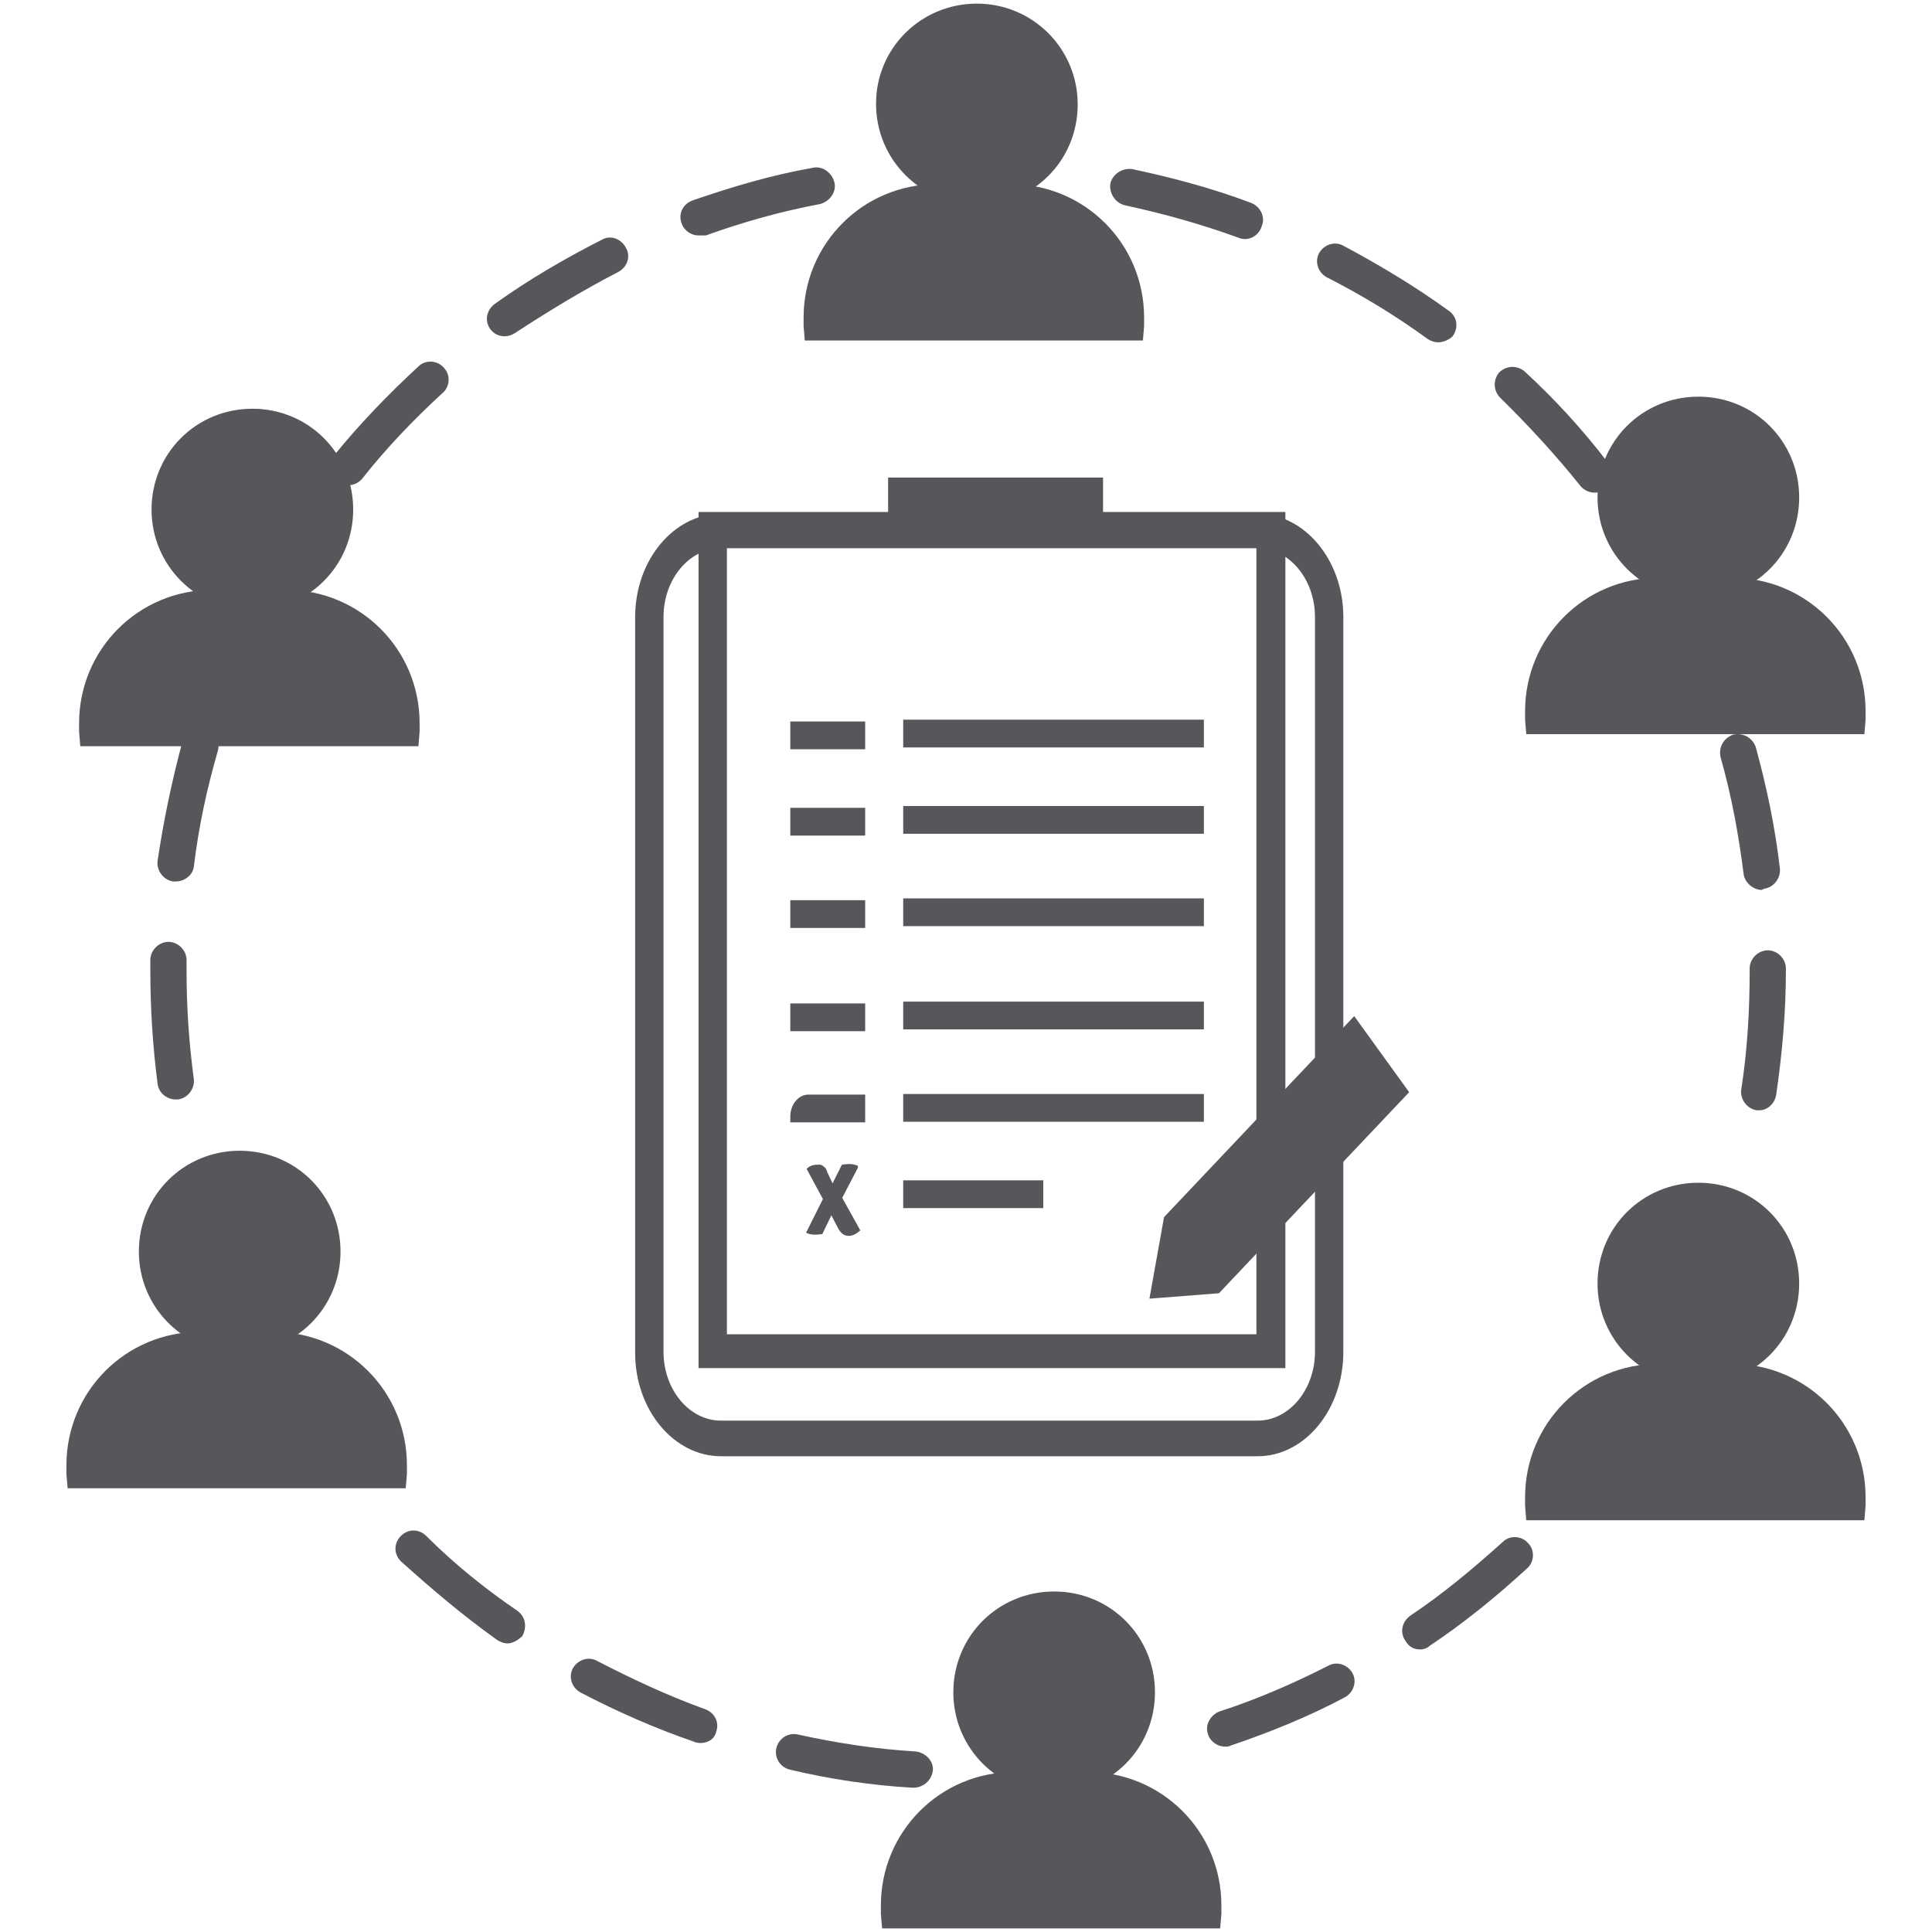
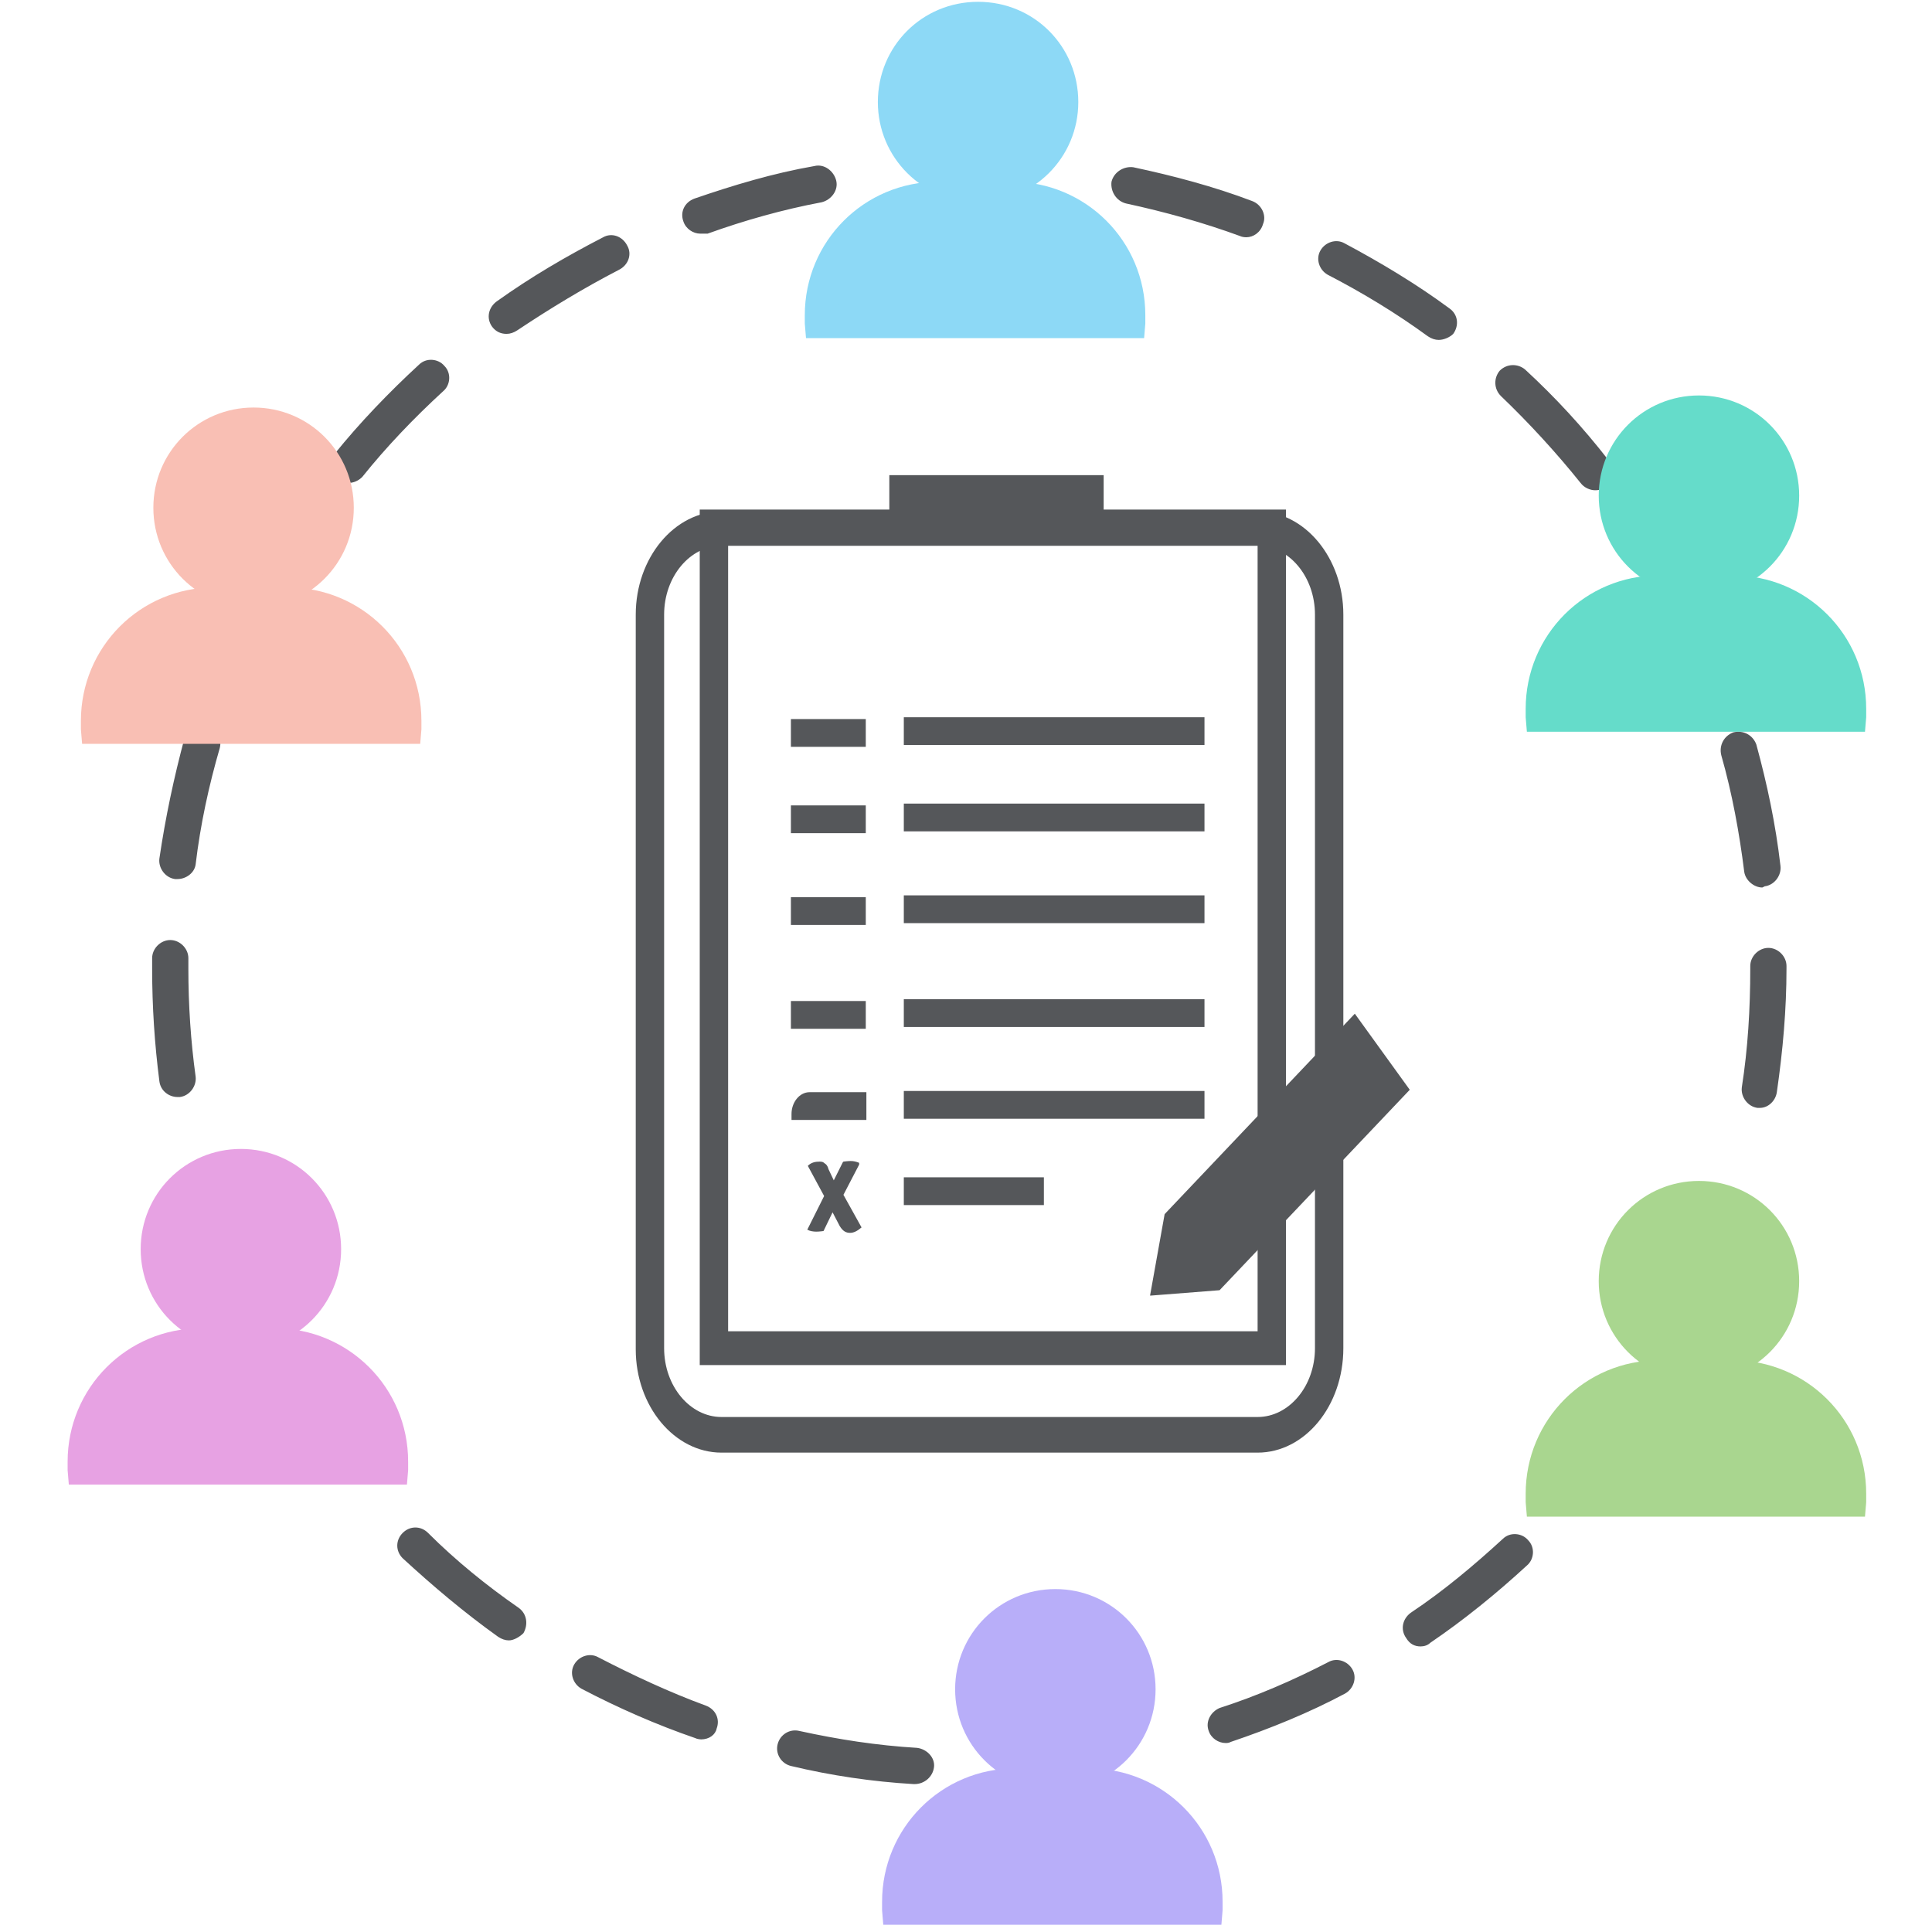
<svg xmlns="http://www.w3.org/2000/svg" id="logos" viewBox="0 0 32 32">
  <defs>
-     <style>.cls-1{fill:#55575a;}</style>
+     <style>.cls-1{fill:#8dd9f6;}.cls-2{fill:#a9d68f;}.cls-3{fill:#65dcca;}.cls-4{fill:#e7a2e3;}.cls-5{fill:#55575a;}.cls-6{fill:#f9bfb4;}.cls-7{fill:#b8aef9;}</style>
  </defs>
-   <path class="cls-1" d="M15.13,29.61h-.02c-.68-.04-1.36-.14-2.03-.3-.16-.04-.26-.2-.22-.36,.04-.16,.2-.26,.36-.22,.64,.14,1.28,.24,1.95,.28,.16,.02,.3,.16,.28,.32-.02,.16-.16,.28-.32,.28Zm5.16-.68c-.12,0-.24-.08-.28-.2-.06-.16,.04-.32,.18-.38,.62-.2,1.22-.46,1.81-.76,.14-.08,.32-.02,.4,.12,.08,.14,.02,.32-.12,.4-.6,.32-1.24,.58-1.89,.8-.04,.02-.06,.02-.1,.02Zm-8.69-.06s-.06,0-.1-.02c-.64-.22-1.28-.5-1.89-.82-.14-.08-.2-.26-.12-.4s.26-.2,.4-.12c.58,.3,1.18,.58,1.79,.8,.16,.06,.24,.22,.18,.38-.02,.1-.12,.18-.26,.18Zm11.92-1.55c-.1,0-.18-.04-.24-.14-.1-.14-.06-.32,.08-.42,.54-.36,1.04-.78,1.53-1.22,.12-.12,.32-.1,.42,.02,.12,.12,.1,.32-.02,.42-.5,.46-1.04,.9-1.61,1.28-.04,.04-.1,.06-.16,.06Zm-15.11-.1c-.06,0-.12-.02-.18-.06-.56-.4-1.08-.84-1.59-1.3-.12-.12-.12-.3,0-.42s.3-.12,.42,0c.46,.46,.98,.88,1.51,1.24,.14,.1,.16,.28,.08,.42-.06,.06-.16,.12-.24,.12Zm20.73-8.83h-.04c-.16-.02-.28-.18-.26-.34,.1-.64,.14-1.3,.14-1.97v-.04c0-.16,.14-.3,.3-.3s.3,.14,.3,.3v.04c0,.68-.06,1.36-.16,2.05-.02,.14-.14,.26-.28,.26Zm-26.23-.18c-.14,0-.28-.1-.3-.26-.08-.62-.12-1.24-.12-1.87v-.18c0-.16,.14-.3,.3-.3s.3,.14,.3,.3v.18c0,.6,.04,1.2,.12,1.79,.02,.16-.1,.32-.26,.34h-.04Zm26.27-3.47c-.14,0-.28-.12-.3-.26-.08-.64-.2-1.3-.38-1.93-.04-.16,.04-.32,.2-.38,.16-.04,.32,.04,.38,.2,.18,.66,.32,1.32,.4,2.01,.02,.16-.1,.32-.26,.34t-.04,.02Zm-26.27-.14h-.04c-.16-.02-.28-.18-.26-.34,.1-.68,.24-1.34,.42-2.01,.04-.16,.22-.24,.38-.2,.16,.04,.24,.22,.2,.38-.18,.62-.32,1.26-.4,1.93-.02,.14-.16,.24-.3,.24Zm23.5-6.44c-.08,0-.18-.04-.24-.12-.4-.5-.86-1-1.32-1.45-.12-.12-.12-.3-.02-.42,.12-.12,.3-.12,.42-.02,.5,.46,.96,.96,1.38,1.51,.1,.12,.08,.32-.04,.42-.04,.06-.1,.08-.18,.08Zm-20.67-.12c-.06,0-.14-.02-.18-.06-.12-.1-.14-.3-.04-.42,.42-.52,.9-1.02,1.41-1.49,.12-.12,.32-.1,.42,.02,.12,.12,.1,.32-.02,.42-.48,.44-.94,.92-1.34,1.43-.06,.06-.14,.1-.24,.1Zm18.08-2.37c-.06,0-.12-.02-.18-.06-.52-.38-1.08-.72-1.67-1.02-.14-.08-.2-.26-.12-.4s.26-.2,.4-.12c.6,.32,1.2,.68,1.75,1.08,.14,.1,.16,.28,.06,.42-.06,.06-.16,.1-.24,.1Zm-15.46-.1c-.1,0-.18-.04-.24-.12-.1-.14-.06-.32,.08-.42,.56-.4,1.14-.74,1.77-1.06,.14-.08,.32-.02,.4,.14,.08,.14,.02,.32-.14,.4-.58,.3-1.14,.64-1.69,1-.06,.04-.12,.06-.18,.06Zm12.26-1.61s-.06,0-.1-.02c-.6-.22-1.24-.4-1.89-.54-.16-.04-.26-.2-.24-.36,.04-.16,.2-.26,.36-.24,.66,.14,1.34,.32,1.97,.56,.16,.06,.24,.24,.18,.38-.04,.14-.16,.22-.28,.22Zm-9.05-.06c-.12,0-.24-.08-.28-.2-.06-.16,.02-.32,.18-.38,.64-.22,1.3-.42,1.99-.54,.16-.04,.32,.08,.36,.24s-.08,.32-.24,.36c-.64,.12-1.28,.3-1.89,.52h-.12Z" />
+   <path class="cls-5" d="M15.15,29.55h-.02c-.68-.04-1.36-.14-2.03-.3-.16-.04-.26-.2-.22-.36,.04-.16,.2-.26,.36-.22,.64,.14,1.28,.24,1.95,.28,.16,.02,.3,.16,.28,.32-.02,.16-.16,.28-.32,.28Zm5.15-.68c-.12,0-.24-.08-.28-.2-.06-.16,.04-.32,.18-.38,.62-.2,1.22-.46,1.8-.76,.14-.08,.32-.02,.4,.12,.08,.14,.02,.32-.12,.4-.6,.32-1.24,.58-1.89,.8-.04,.02-.06,.02-.1,.02Zm-8.68-.06s-.06,0-.1-.02c-.64-.22-1.28-.5-1.89-.82-.14-.08-.2-.26-.12-.4s.26-.2,.4-.12c.58,.3,1.18,.58,1.78,.8,.16,.06,.24,.22,.18,.38-.02,.1-.12,.18-.26,.18Zm11.91-1.54c-.1,0-.18-.04-.24-.14-.1-.14-.06-.32,.08-.42,.54-.36,1.04-.78,1.52-1.22,.12-.12,.32-.1,.42,.02,.12,.12,.1,.32-.02,.42-.5,.46-1.04,.9-1.6,1.28-.04,.04-.1,.06-.16,.06Zm-15.1-.1c-.06,0-.12-.02-.18-.06-.56-.4-1.08-.84-1.58-1.3-.12-.12-.12-.3,0-.42s.3-.12,.42,0c.46,.46,.98,.88,1.5,1.24,.14,.1,.16,.28,.08,.42-.06,.06-.16,.12-.24,.12Zm20.72-8.82h-.04c-.16-.02-.28-.18-.26-.34,.1-.64,.14-1.3,.14-1.97v-.04c0-.16,.14-.3,.3-.3s.3,.14,.3,.3v.04c0,.68-.06,1.36-.16,2.05-.02,.14-.14,.26-.28,.26Zm-26.21-.18c-.14,0-.28-.1-.3-.26-.08-.62-.12-1.24-.12-1.86v-.18c0-.16,.14-.3,.3-.3s.3,.14,.3,.3v.18c0,.6,.04,1.2,.12,1.78,.02,.16-.1,.32-.26,.34h-.04Zm26.25-3.47c-.14,0-.28-.12-.3-.26-.08-.64-.2-1.3-.38-1.93-.04-.16,.04-.32,.2-.38,.16-.04,.32,.04,.38,.2,.18,.66,.32,1.32,.4,2.01,.02,.16-.1,.32-.26,.34t-.04,.02Zm-26.25-.14h-.04c-.16-.02-.28-.18-.26-.34,.1-.68,.24-1.34,.42-2.01,.04-.16,.22-.24,.38-.2,.16,.04,.24,.22,.2,.38-.18,.62-.32,1.26-.4,1.93-.02,.14-.16,.24-.3,.24Zm23.48-6.44c-.08,0-.18-.04-.24-.12-.4-.5-.86-1-1.32-1.44-.12-.12-.12-.3-.02-.42,.12-.12,.3-.12,.42-.02,.5,.46,.96,.96,1.38,1.5,.1,.12,.08,.32-.04,.42-.04,.06-.1,.08-.18,.08Zm-20.66-.12c-.06,0-.14-.02-.18-.06-.12-.1-.14-.3-.04-.42,.42-.52,.9-1.02,1.4-1.48,.12-.12,.32-.1,.42,.02,.12,.12,.1,.32-.02,.42-.48,.44-.94,.92-1.34,1.42-.06,.06-.14,.1-.24,.1Zm18.07-2.37c-.06,0-.12-.02-.18-.06-.52-.38-1.08-.72-1.66-1.02-.14-.08-.2-.26-.12-.4s.26-.2,.4-.12c.6,.32,1.2,.68,1.74,1.08,.14,.1,.16,.28,.06,.42-.06,.06-.16,.1-.24,.1Zm-15.44-.1c-.1,0-.18-.04-.24-.12-.1-.14-.06-.32,.08-.42,.56-.4,1.14-.74,1.76-1.06,.14-.08,.32-.02,.4,.14,.08,.14,.02,.32-.14,.4-.58,.3-1.14,.64-1.68,1-.06,.04-.12,.06-.18,.06Zm12.25-1.6s-.06,0-.1-.02c-.6-.22-1.24-.4-1.89-.54-.16-.04-.26-.2-.24-.36,.04-.16,.2-.26,.36-.24,.66,.14,1.34,.32,1.97,.56,.16,.06,.24,.24,.18,.38-.04,.14-.16,.22-.28,.22Zm-9.04-.06c-.12,0-.24-.08-.28-.2-.06-.16,.02-.32,.18-.38,.64-.22,1.3-.42,1.99-.54,.16-.04,.32,.08,.36,.24s-.08,.32-.24,.36c-.64,.12-1.28,.3-1.89,.52h-.12Z" />
  <g>
    <g>
-       <circle class="cls-1" cx="3.97" cy="20.73" r="1.41" />
-       <path class="cls-1" d="M3.97,22.4c-.92,0-1.67-.74-1.67-1.67s.74-1.67,1.67-1.67,1.67,.74,1.67,1.67-.74,1.67-1.67,1.67Zm0-2.79c-.62,0-1.12,.5-1.12,1.12s.5,1.12,1.12,1.12,1.12-.5,1.12-1.12-.5-1.12-1.12-1.12Z" />
+       <circle class="cls-4" cx="3.99" cy="20.68" r="1.4" />
+       <path class="cls-4" d="M3.99,22.35c-.92,0-1.66-.74-1.66-1.66s.74-1.66,1.66-1.66,1.66,.74,1.66,1.66-.74,1.66-1.66,1.66Zm0-2.79c-.62,0-1.12,.5-1.12,1.12s.5,1.12,1.12,1.12,1.12-.5,1.12-1.12-.5-1.12-1.12-1.12Z" />
    </g>
    <g>
-       <path class="cls-1" d="M6.45,24.39v-.12h0c0-1.06-.88-1.95-1.95-1.95h-1.22c-1.06,0-1.95,.88-1.95,1.95h0v.12H6.45Z" />
-       <path class="cls-1" d="M6.72,24.65H1.12l-.02-.24v-.14c0-1.22,.98-2.21,2.21-2.21h1.22c1.22,0,2.21,.98,2.21,2.21v.14l-.02,.24Zm-5.08-.52H6.19c-.08-.86-.78-1.55-1.67-1.55h-1.22c-.88,0-1.61,.68-1.67,1.55Z" />
+       <path class="cls-4" d="M6.48,24.33v-.12h0c0-1.06-.88-1.95-1.95-1.95h-1.22c-1.06,0-1.95,.88-1.95,1.95h0v.12H6.48Z" />
+       <path class="cls-4" d="M6.74,24.59H1.14l-.02-.24v-.14c0-1.22,.98-2.21,2.21-2.21h1.22c1.22,0,2.21,.98,2.21,2.21v.14l-.02,.24Zm-5.07-.52H6.22c-.08-.86-.78-1.54-1.66-1.54h-1.22c-.88,0-1.6,.68-1.66,1.54Z" />
    </g>
  </g>
  <g>
    <g>
-       <circle class="cls-1" cx="17.46" cy="28.03" r="1.41" />
-       <path class="cls-1" d="M17.46,29.7c-.92,0-1.67-.74-1.67-1.67s.74-1.67,1.67-1.67,1.67,.74,1.67,1.67-.74,1.67-1.67,1.67Zm0-2.79c-.62,0-1.12,.5-1.12,1.12s.5,1.12,1.12,1.12,1.12-.5,1.12-1.12-.5-1.12-1.12-1.12Z" />
+       <circle class="cls-7" cx="17.48" cy="27.97" r="1.4" />
+       <path class="cls-7" d="M17.48,29.64c-.92,0-1.66-.74-1.66-1.66s.74-1.66,1.66-1.66,1.66,.74,1.66,1.66-.74,1.66-1.66,1.66Zm0-2.79c-.62,0-1.12,.5-1.12,1.12s.5,1.12,1.12,1.12,1.12-.5,1.12-1.12-.5-1.12-1.12-1.12Z" />
    </g>
    <g>
-       <path class="cls-1" d="M19.95,31.68v-.12h0c0-1.06-.88-1.95-1.95-1.95h-1.22c-1.06,0-1.95,.88-1.95,1.95h0v.12h5.12Z" />
-       <path class="cls-1" d="M20.21,31.94h-5.6l-.02-.24v-.14c0-1.22,.98-2.21,2.21-2.21h1.22c1.22,0,2.21,.98,2.21,2.21v.14l-.02,.24Zm-5.08-.52h4.56c-.08-.86-.78-1.55-1.67-1.55h-1.22c-.88,0-1.61,.68-1.67,1.55Z" />
+       <path class="cls-7" d="M19.96,31.62v-.12h0c0-1.06-.88-1.95-1.95-1.95h-1.22c-1.06,0-1.95,.88-1.95,1.95h0v.12h5.11Z" />
+       <path class="cls-7" d="M20.22,31.88h-5.59l-.02-.24v-.14c0-1.22,.98-2.21,2.21-2.21h1.22c1.22,0,2.21,.98,2.21,2.21v.14l-.02,.24Zm-5.07-.52h4.55c-.08-.86-.78-1.54-1.66-1.54h-1.22c-.88,0-1.6,.68-1.66,1.54Z" />
    </g>
  </g>
  <g>
    <g>
-       <circle class="cls-1" cx="16.18" cy="1.72" r="1.41" />
-       <path class="cls-1" d="M16.18,3.39c-.92,0-1.67-.74-1.67-1.67S15.26,.06,16.18,.06s1.67,.74,1.67,1.67-.74,1.67-1.67,1.67Zm0-2.79c-.62,0-1.12,.5-1.12,1.12s.5,1.12,1.12,1.12,1.12-.5,1.12-1.12-.5-1.12-1.12-1.12Z" />
+       <circle class="cls-1" cx="16.2" cy="1.69" r="1.4" />
+       <path class="cls-1" d="M16.2,3.35c-.92,0-1.66-.74-1.66-1.66S15.27,.03,16.2,.03s1.66,.74,1.66,1.66-.74,1.66-1.66,1.66Zm0-2.79c-.62,0-1.12,.5-1.12,1.12s.5,1.12,1.12,1.12,1.12-.5,1.12-1.12-.5-1.12-1.12-1.12Z" />
    </g>
    <g>
-       <path class="cls-1" d="M18.67,5.38v-.12h0c0-1.06-.88-1.95-1.95-1.95h-1.22c-1.06,0-1.95,.88-1.95,1.95h0v.12h5.12Z" />
-       <path class="cls-1" d="M18.93,5.64h-5.6l-.02-.24v-.14c0-1.22,.98-2.21,2.21-2.21h1.22c1.22,0,2.21,.98,2.21,2.21v.14l-.02,.24Zm-5.08-.52h4.56c-.08-.86-.78-1.55-1.67-1.55h-1.22c-.88,0-1.61,.68-1.67,1.55Z" />
+       <path class="cls-1" d="M18.68,5.34v-.12h0c0-1.06-.88-1.95-1.95-1.95h-1.22c-1.06,0-1.95,.88-1.95,1.95h0v.12h5.11Z" />
+       <path class="cls-1" d="M18.94,5.6h-5.59l-.02-.24v-.14c0-1.22,.98-2.21,2.21-2.21h1.22c1.22,0,2.21,.98,2.21,2.21v.14l-.02,.24Zm-5.07-.52h4.55c-.08-.86-.78-1.54-1.66-1.54h-1.22c-.88,0-1.6,.68-1.66,1.54Z" />
    </g>
  </g>
  <g>
    <g>
-       <circle class="cls-1" cx="28.13" cy="21.26" r="1.41" />
-       <path class="cls-1" d="M28.13,22.93c-.92,0-1.67-.74-1.67-1.67s.74-1.67,1.67-1.67,1.67,.74,1.67,1.67-.74,1.67-1.67,1.67Zm0-2.79c-.62,0-1.12,.5-1.12,1.12s.5,1.12,1.12,1.12,1.12-.5,1.12-1.12-.5-1.12-1.12-1.12Z" />
+       <circle class="cls-2" cx="28.14" cy="21.21" r="1.4" />
+       <path class="cls-2" d="M28.14,22.88c-.92,0-1.66-.74-1.66-1.66s.74-1.66,1.66-1.66,1.66,.74,1.66,1.66-.74,1.66-1.66,1.66Zm0-2.79c-.62,0-1.12,.5-1.12,1.12s.5,1.12,1.12,1.12,1.12-.5,1.12-1.12-.5-1.12-1.12-1.12Z" />
    </g>
    <g>
-       <path class="cls-1" d="M30.62,24.92v-.12h0c0-1.06-.88-1.95-1.95-1.95h-1.22c-1.06,0-1.95,.88-1.95,1.95h0v.12h5.12Z" />
-       <path class="cls-1" d="M30.88,25.18h-5.6l-.02-.24v-.14c0-1.22,.98-2.21,2.21-2.21h1.22c1.22,0,2.21,.98,2.21,2.21v.14l-.02,.24Zm-5.08-.52h4.56c-.08-.86-.78-1.55-1.67-1.55h-1.22c-.88,0-1.61,.68-1.67,1.55Z" />
+       <path class="cls-2" d="M30.62,24.86v-.12h0c0-1.06-.88-1.95-1.95-1.95h-1.22c-1.06,0-1.95,.88-1.95,1.95h0v.12h5.11Z" />
+       <path class="cls-2" d="M30.88,25.12h-5.59l-.02-.24v-.14c0-1.22,.98-2.21,2.21-2.21h1.22c1.22,0,2.21,.98,2.21,2.21v.14l-.02,.24Zm-5.07-.52h4.55c-.08-.86-.78-1.54-1.66-1.54h-1.22c-.88,0-1.6,.68-1.66,1.54Z" />
    </g>
  </g>
  <g>
    <g>
-       <circle class="cls-1" cx="4.18" cy="8.44" r="1.41" />
-       <path class="cls-1" d="M4.18,10.11c-.92,0-1.67-.74-1.67-1.67s.74-1.67,1.67-1.67,1.67,.74,1.67,1.67-.74,1.67-1.67,1.67Zm0-2.79c-.62,0-1.12,.5-1.12,1.12s.5,1.12,1.12,1.12,1.12-.5,1.12-1.12-.5-1.12-1.12-1.12Z" />
+       <circle class="cls-6" cx="4.2" cy="8.4" r="1.4" />
+       <path class="cls-6" d="M4.2,10.07c-.92,0-1.66-.74-1.66-1.66s.74-1.66,1.66-1.66,1.66,.74,1.66,1.66-.74,1.66-1.66,1.66Zm0-2.79c-.62,0-1.12,.5-1.12,1.12s.5,1.12,1.12,1.12,1.12-.5,1.12-1.12-.5-1.12-1.12-1.12Z" />
    </g>
    <g>
-       <path class="cls-1" d="M6.67,12.1v-.12h0c0-1.06-.88-1.95-1.95-1.95h-1.22c-1.06,0-1.95,.88-1.95,1.95h0v.12H6.67Z" />
-       <path class="cls-1" d="M6.93,12.36H1.33l-.02-.24v-.14c0-1.22,.98-2.21,2.21-2.21h1.22c1.22,0,2.21,.98,2.21,2.21v.14l-.02,.24Zm-5.08-.52H6.41c-.08-.86-.78-1.55-1.67-1.55h-1.22c-.88,0-1.61,.68-1.67,1.55Z" />
+       <path class="cls-6" d="M6.69,12.05v-.12h0c0-1.06-.88-1.95-1.95-1.95h-1.22c-1.06,0-1.95,.88-1.95,1.95h0v.12H6.69Z" />
+       <path class="cls-6" d="M6.95,12.32H1.36l-.02-.24v-.14c0-1.22,.98-2.21,2.21-2.21h1.22c1.22,0,2.21,.98,2.21,2.21v.14l-.02,.24Zm-5.07-.52H6.43c-.08-.86-.78-1.54-1.66-1.54h-1.22c-.88,0-1.6,.68-1.66,1.54Z" />
    </g>
  </g>
  <g>
    <g>
-       <circle class="cls-1" cx="28.13" cy="8.25" r="1.41" />
-       <path class="cls-1" d="M28.13,9.91c-.92,0-1.67-.74-1.67-1.67s.74-1.67,1.67-1.67,1.67,.74,1.67,1.67-.74,1.67-1.67,1.67Zm0-2.79c-.62,0-1.12,.5-1.12,1.12s.5,1.12,1.12,1.12,1.12-.5,1.12-1.12-.5-1.12-1.12-1.12Z" />
+       <circle class="cls-3" cx="28.14" cy="8.21" r="1.4" />
+       <path class="cls-3" d="M28.14,9.87c-.92,0-1.66-.74-1.66-1.66s.74-1.66,1.66-1.66,1.66,.74,1.66,1.66-.74,1.66-1.66,1.66Zm0-2.79c-.62,0-1.12,.5-1.12,1.12s.5,1.12,1.12,1.12,1.12-.5,1.12-1.12-.5-1.12-1.12-1.12Z" />
    </g>
    <g>
-       <path class="cls-1" d="M30.62,11.9v-.12h0c0-1.06-.88-1.95-1.95-1.95h-1.22c-1.06,0-1.95,.88-1.95,1.95h0v.12h5.12Z" />
-       <path class="cls-1" d="M30.88,12.16h-5.6l-.02-.24v-.14c0-1.22,.98-2.21,2.21-2.21h1.22c1.22,0,2.21,.98,2.21,2.21v.14l-.02,.24Zm-5.08-.52h4.56c-.08-.86-.78-1.55-1.67-1.55h-1.22c-.88,0-1.61,.68-1.67,1.55Z" />
+       <path class="cls-3" d="M30.62,11.86v-.12h0c0-1.06-.88-1.95-1.95-1.95h-1.22c-1.06,0-1.95,.88-1.95,1.95h0v.12h5.11Z" />
+       <path class="cls-3" d="M30.88,12.12h-5.59l-.02-.24v-.14c0-1.22,.98-2.21,2.21-2.21h1.22c1.22,0,2.21,.98,2.21,2.21v.14l-.02,.24Zm-5.07-.52h4.55c-.08-.86-.78-1.54-1.66-1.54h-1.22c-.88,0-1.6,.68-1.66,1.54Z" />
    </g>
  </g>
  <g>
    <g>
-       <rect class="cls-1" x="14.96" y="11.92" width="4.98" height=".46" />
-       <rect class="cls-1" x="13.09" y="11.95" width="1.24" height=".46" />
+       <rect class="cls-5" x="14.97" y="11.88" width="4.98" height=".46" />
+       <rect class="cls-5" x="13.1" y="11.91" width="1.24" height=".46" />
    </g>
    <g>
-       <rect class="cls-1" x="14.96" y="13.35" width="4.98" height=".46" />
-       <rect class="cls-1" x="13.09" y="13.38" width="1.24" height=".46" />
+       <rect class="cls-5" x="14.97" y="13.31" width="4.98" height=".46" />
+       <rect class="cls-5" x="13.1" y="13.34" width="1.24" height=".46" />
    </g>
    <g>
-       <rect class="cls-1" x="14.96" y="14.88" width="4.98" height=".46" />
-       <rect class="cls-1" x="13.09" y="14.91" width="1.24" height=".46" />
+       <rect class="cls-5" x="14.97" y="14.83" width="4.98" height=".46" />
+       <rect class="cls-5" x="13.1" y="14.86" width="1.24" height=".46" />
    </g>
    <g>
-       <rect class="cls-1" x="14.96" y="16.59" width="4.98" height=".46" />
-       <rect class="cls-1" x="13.09" y="16.62" width="1.24" height=".46" />
+       <rect class="cls-5" x="14.97" y="16.55" width="4.98" height=".46" />
+       <rect class="cls-5" x="13.1" y="16.58" width="1.24" height=".46" />
    </g>
    <g>
-       <rect class="cls-1" x="14.96" y="18.12" width="4.98" height=".46" />
-       <path class="cls-1" d="M13.38,18.13h.95v.46h-1.24v-.1c0-.19,.13-.36,.3-.36Z" />
+       <rect class="cls-5" x="14.97" y="18.07" width="4.98" height=".46" />
+       <path class="cls-5" d="M13.4,18.09h.95v.46h-1.24v-.1c0-.19,.13-.36,.3-.36Z" />
    </g>
-     <path class="cls-1" d="M20.83,24.12H11.94c-.78,0-1.42-.77-1.42-1.71V10.22c0-.94,.64-1.71,1.42-1.71h8.89c.78,0,1.42,.77,1.42,1.71v12.17c0,.96-.64,1.73-1.42,1.73ZM11.94,9.08c-.52,0-.95,.51-.95,1.14v12.17c0,.63,.43,1.14,.95,1.14h8.89c.52,0,.95-.51,.95-1.14V10.22c0-.63-.43-1.14-.95-1.14H11.94Z" />
-     <rect class="cls-1" x="14.96" y="19.55" width="2.32" height=".46" />
-     <path class="cls-1" d="M13.95,19.29s.07-.01,.12-.01,.09,.01,.14,.03v.03l-.26,.5,.3,.54c-.07,.06-.13,.09-.19,.09-.07,0-.12-.03-.17-.11l-.12-.23-.15,.31s-.07,.01-.12,.01-.11-.01-.14-.03h-.01l.28-.56-.27-.5c.06-.06,.13-.07,.2-.07,.04,0,.06,.01,.08,.03,.02,.01,.05,.04,.06,.09l.09,.19,.15-.3Z" />
-     <path class="cls-1" d="M18.27,8.48v-.57h-3.56v.57h-3.14v14.18h9.72V8.48h-3.02Zm2.55,13.62H12.04V9.05h8.77v13.05Z" />
+     <path class="cls-5" d="M20.84,24.06H11.95c-.78,0-1.42-.77-1.42-1.71V10.18c0-.94,.64-1.71,1.42-1.71h8.88c.78,0,1.42,.77,1.42,1.71v12.15c0,.96-.64,1.73-1.42,1.73ZM11.95,9.04c-.52,0-.95,.51-.95,1.14v12.15c0,.63,.43,1.14,.95,1.14h8.88c.52,0,.95-.51,.95-1.14V10.18c0-.63-.43-1.14-.95-1.14H11.95Z" />
+     <rect class="cls-5" x="14.97" y="19.5" width="2.32" height=".46" />
+     <path class="cls-5" d="M13.97,19.24s.07-.01,.12-.01,.09,.01,.14,.03v.03l-.26,.5,.3,.54c-.07,.06-.13,.09-.19,.09-.07,0-.12-.03-.17-.11l-.12-.23-.15,.31s-.07,.01-.12,.01-.11-.01-.14-.03h-.01l.28-.56-.27-.5c.06-.06,.13-.07,.2-.07,.04,0,.06,.01,.08,.03,.02,.01,.05,.04,.06,.09l.09,.19,.15-.3Z" />
+     <path class="cls-5" d="M18.28,8.44v-.57h-3.55v.57h-3.14v14.17h9.71V8.44h-3.02Zm2.55,13.61H12.06V9.01h8.77v13.04Z" />
    <g>
-       <path class="cls-1" d="M19.44,20.29l-.18,1,.85-.06,.89-.93,2.09-2.2-.68-.94-2.98,3.13Z" />
-       <path class="cls-1" d="M19.04,21.5l.24-1.34,3.15-3.33,.91,1.26-3.15,3.33-1.15,.09Z" />
+       <path class="cls-5" d="M19.45,20.24l-.18,1,.85-.06,.89-.93,2.08-2.2-.68-.94-2.97,3.12Z" />
+       <path class="cls-5" d="M19.05,21.45l.24-1.34,3.15-3.32,.91,1.26-3.15,3.32-1.15,.09Z" />
    </g>
  </g>
</svg>
